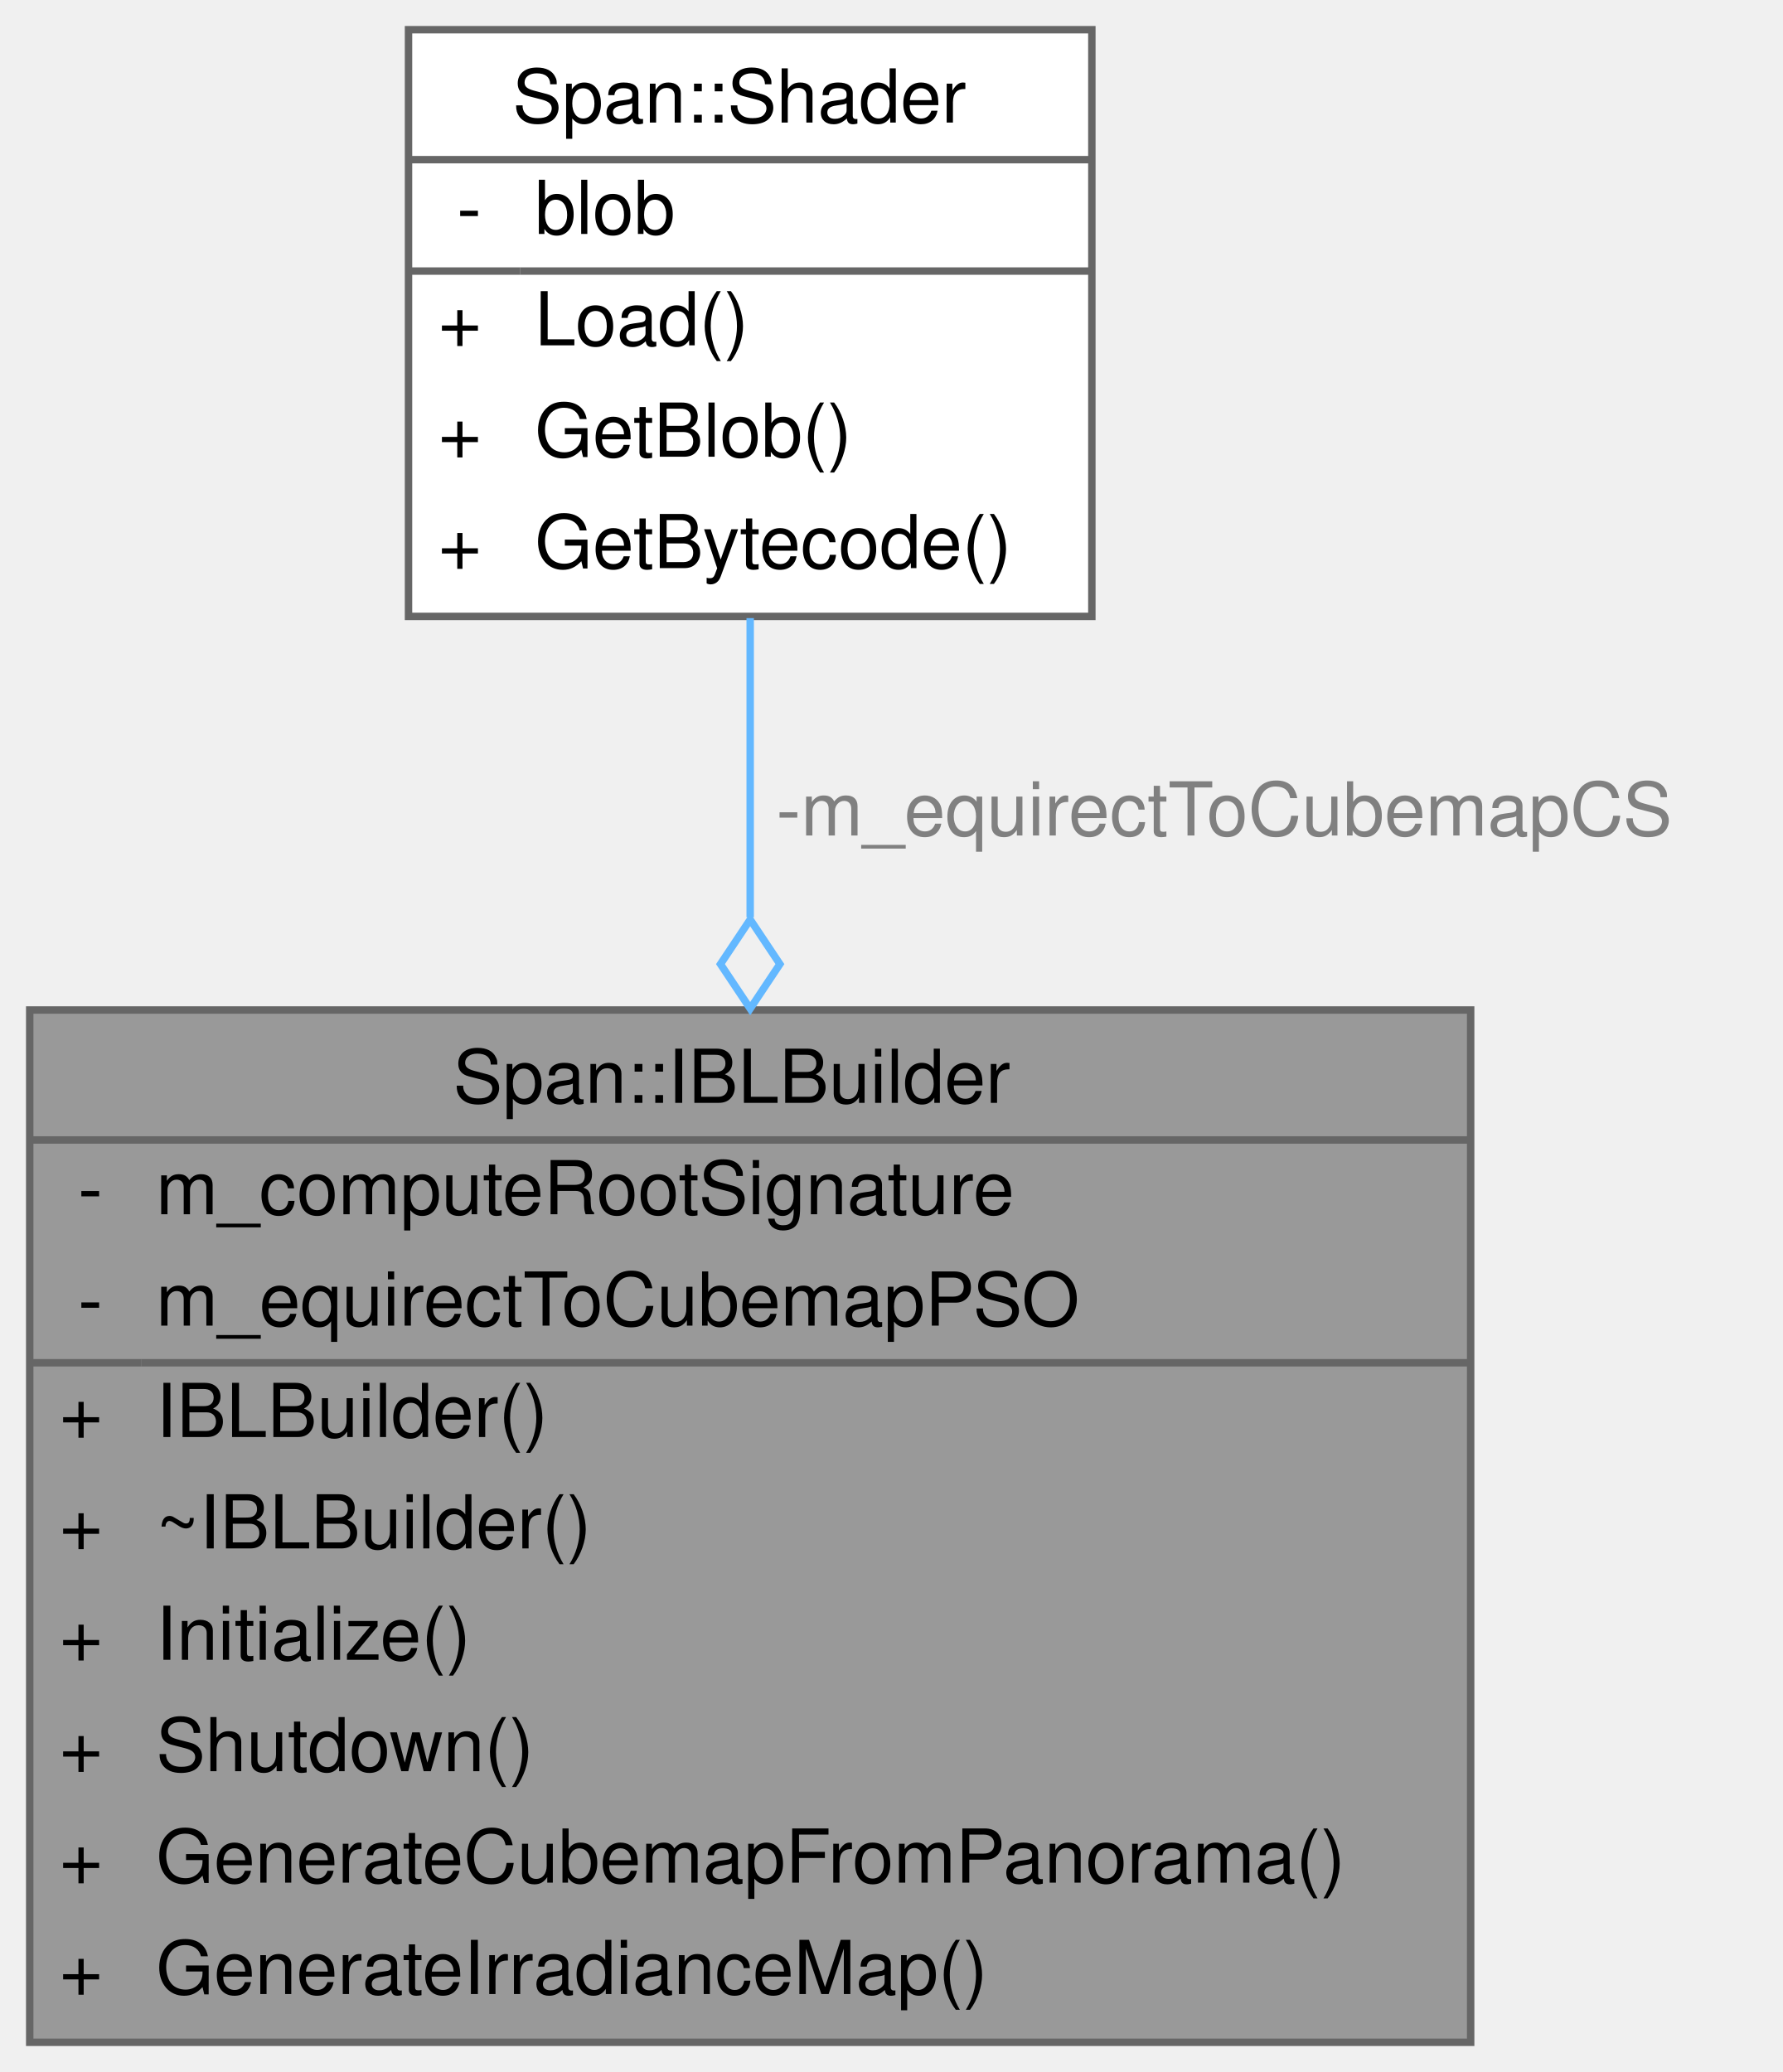
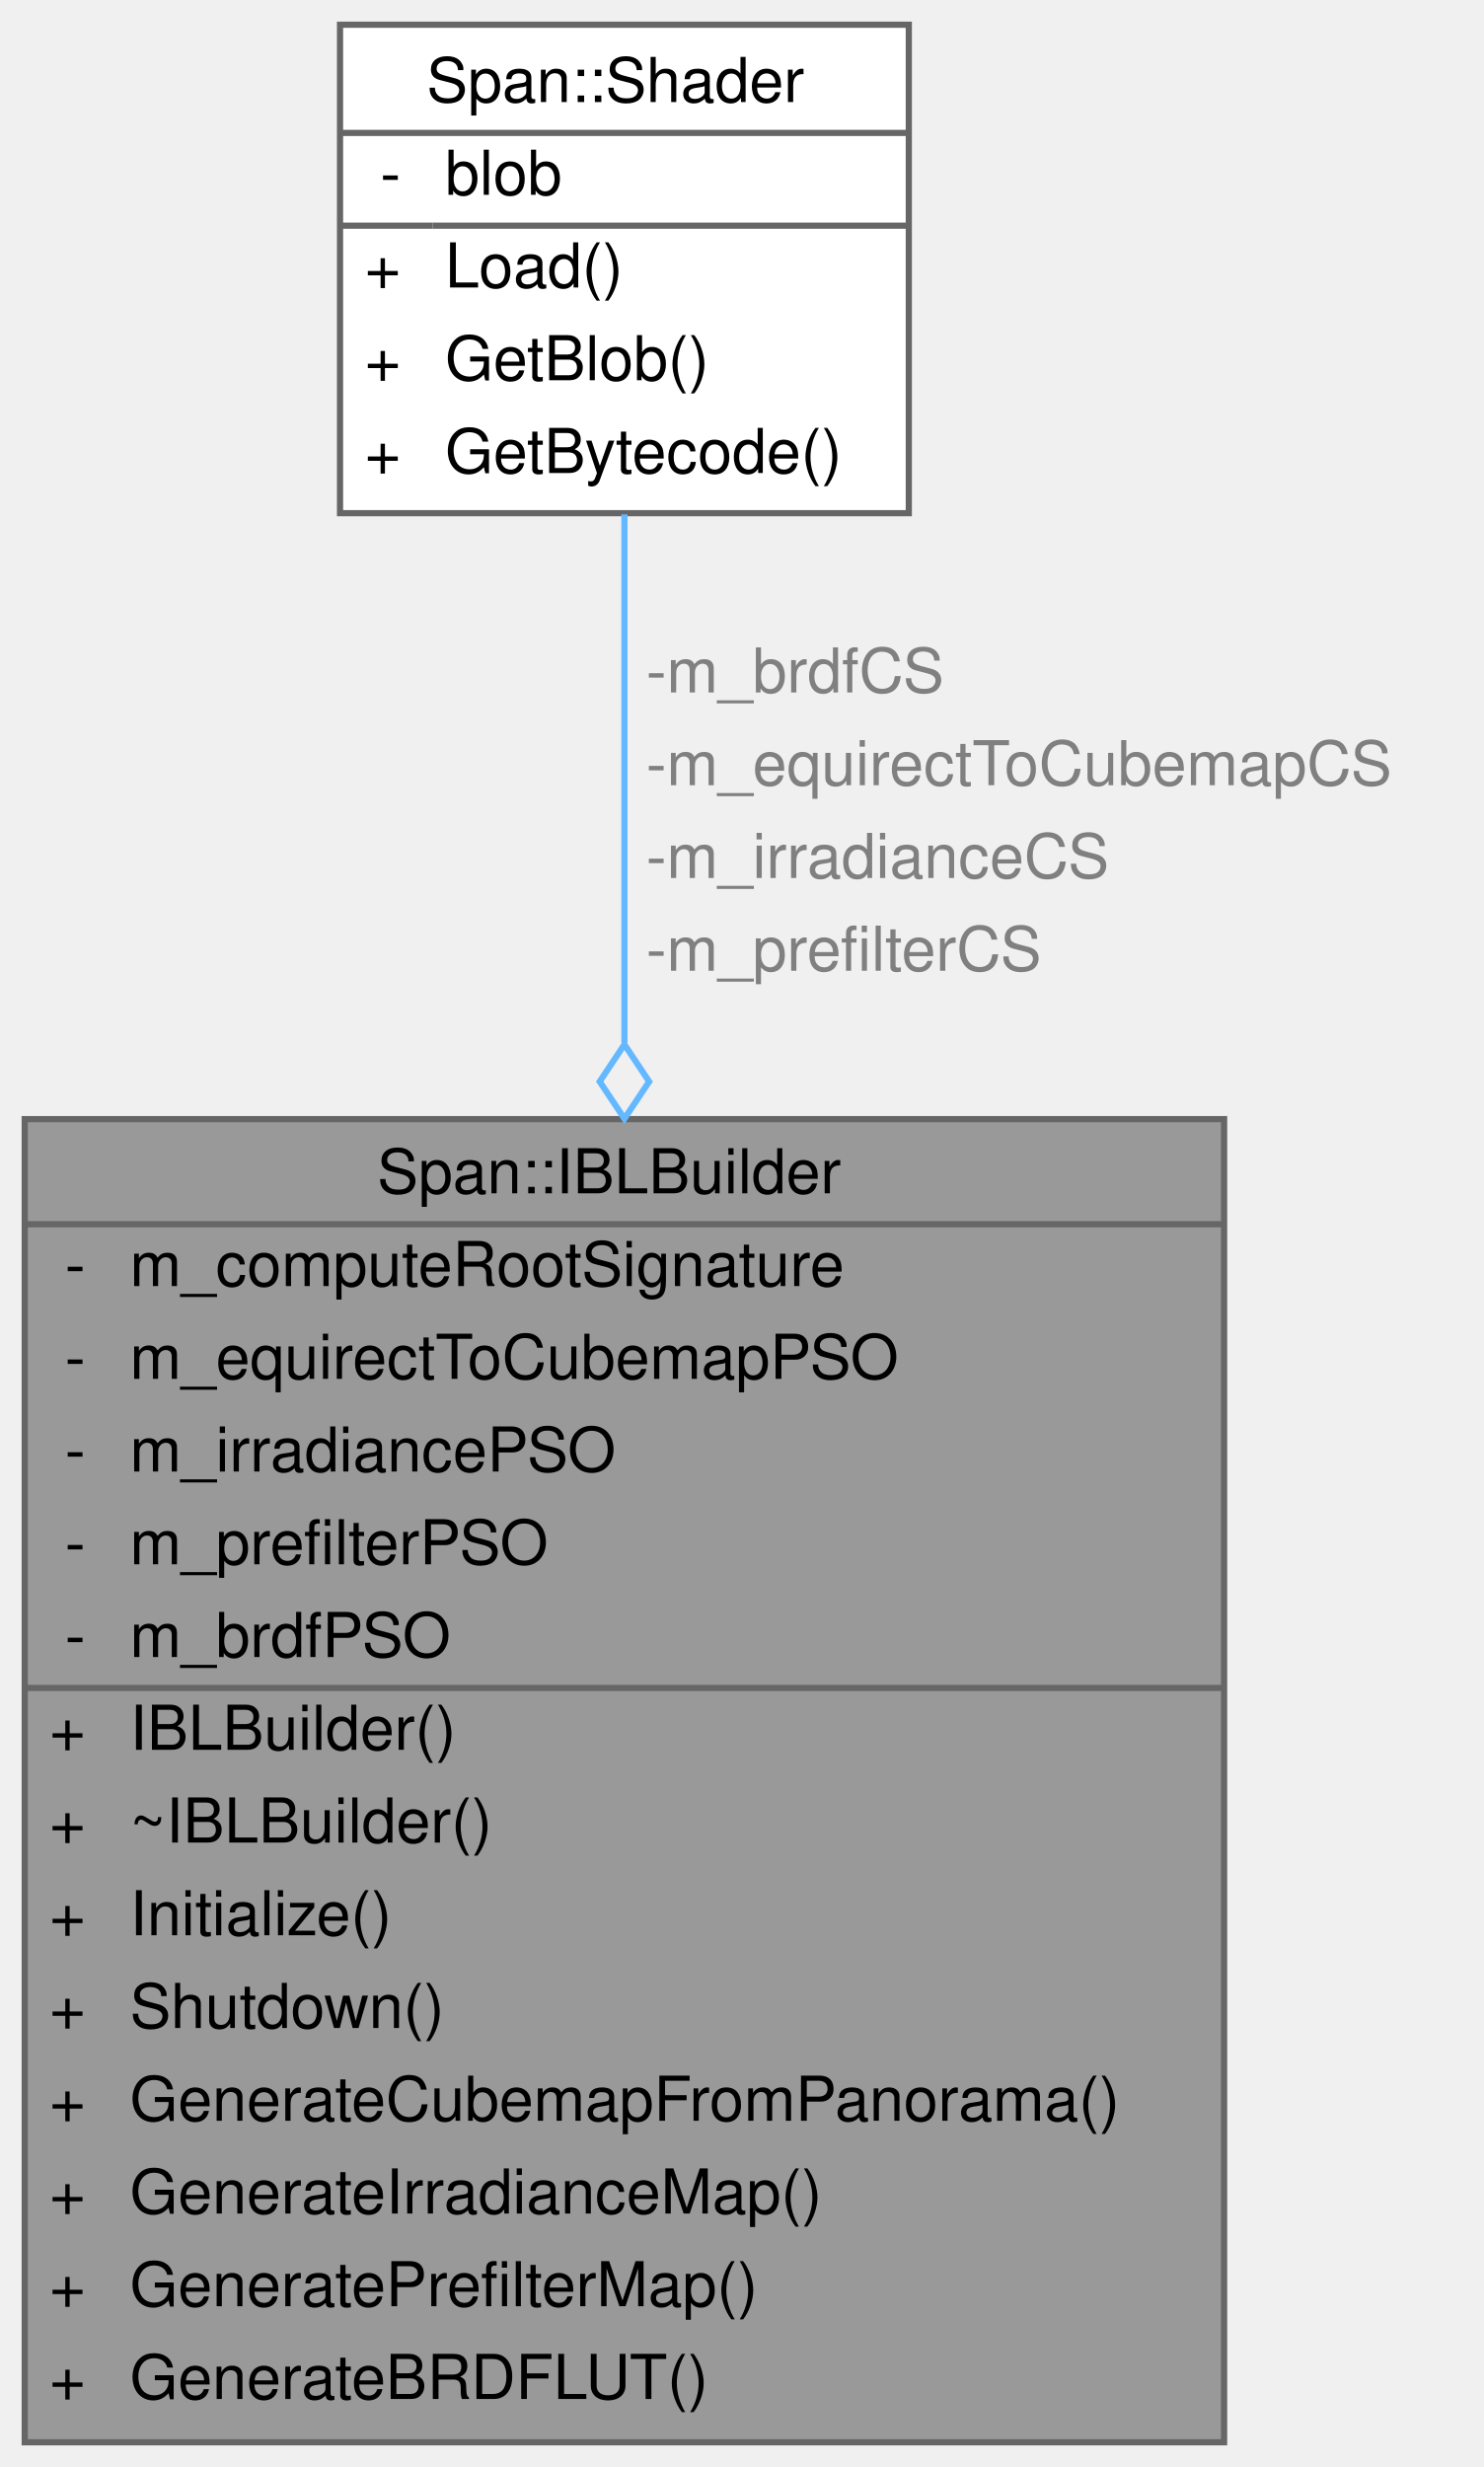
- <svg xmlns="http://www.w3.org/2000/svg" xmlns:xlink="http://www.w3.org/1999/xlink" width="240pt" height="279pt" viewBox="0.00 0.00 240.00 279.00">
-   <g id="graph0" class="graph" transform="scale(1 1) rotate(0) translate(4 275)">
+ <svg xmlns="http://www.w3.org/2000/svg" xmlns:xlink="http://www.w3.org/1999/xlink" width="240pt" height="399pt" viewBox="0.00 0.00 240.00 399.00">
+   <g id="graph0" class="graph" transform="scale(1 1) rotate(0) translate(4 395)">
    <g id="Node000001" class="node">
      <g id="a_Node000001">
        <a xlink:title="🌌 パノラマHDR画像からPBRに必要なIBLテクスチャ群を生成するユーティリティ。">
-           <polygon fill="#999999" stroke="transparent" points="194,-139 0,-139 0,0 194,0 194,-139" />
-           <text text-anchor="start" x="57" y="-126.5" font-family="Helvetica,sans-Serif" font-size="10.00">Span::IBLBuilder</text>
-           <text text-anchor="start" x="6.5" y="-111.5" font-family="Helvetica,sans-Serif" font-size="10.00">-</text>
-           <text text-anchor="start" x="17" y="-111.5" font-family="Helvetica,sans-Serif" font-size="10.00">m_computeRootSignature</text>
-           <text text-anchor="start" x="6.5" y="-96.5" font-family="Helvetica,sans-Serif" font-size="10.00">-</text>
-           <text text-anchor="start" x="17" y="-96.5" font-family="Helvetica,sans-Serif" font-size="10.00">m_equirectToCubemapPSO</text>
-           <text text-anchor="start" x="4" y="-81.5" font-family="Helvetica,sans-Serif" font-size="10.00">+</text>
-           <text text-anchor="start" x="17" y="-81.5" font-family="Helvetica,sans-Serif" font-size="10.00">IBLBuilder()</text>
-           <text text-anchor="start" x="4" y="-66.5" font-family="Helvetica,sans-Serif" font-size="10.00">+</text>
-           <text text-anchor="start" x="17" y="-66.5" font-family="Helvetica,sans-Serif" font-size="10.00">~IBLBuilder()</text>
-           <text text-anchor="start" x="4" y="-51.5" font-family="Helvetica,sans-Serif" font-size="10.00">+</text>
-           <text text-anchor="start" x="17" y="-51.5" font-family="Helvetica,sans-Serif" font-size="10.00">Initialize()</text>
-           <text text-anchor="start" x="4" y="-36.5" font-family="Helvetica,sans-Serif" font-size="10.00">+</text>
-           <text text-anchor="start" x="17" y="-36.5" font-family="Helvetica,sans-Serif" font-size="10.00">Shutdown()</text>
-           <text text-anchor="start" x="4" y="-21.5" font-family="Helvetica,sans-Serif" font-size="10.00">+</text>
-           <text text-anchor="start" x="17" y="-21.5" font-family="Helvetica,sans-Serif" font-size="10.00">GenerateCubemapFromPanorama()</text>
-           <text text-anchor="start" x="4" y="-6.5" font-family="Helvetica,sans-Serif" font-size="10.00">+</text>
-           <text text-anchor="start" x="17" y="-6.5" font-family="Helvetica,sans-Serif" font-size="10.00">GenerateIrradianceMap()</text>
-           <polygon fill="#666666" stroke="#666666" points="0,-121.5 0,-121.5 194,-121.5 194,-121.5 0,-121.5" />
-           <polygon fill="#666666" stroke="#666666" points="0,-91.5 0,-91.5 15,-91.5 15,-91.5 0,-91.5" />
-           <polygon fill="#666666" stroke="#666666" points="15,-91.5 15,-91.5 194,-91.5 194,-91.5 15,-91.5" />
-           <polygon fill="none" stroke="#666666" points="0,0 0,-139 194,-139 194,0 0,0" />
+           <polygon fill="#999999" stroke="transparent" points="194,-214 0,-214 0,0 194,0 194,-214" />
+           <text text-anchor="start" x="57" y="-202" font-family="Helvetica,sans-Serif" font-size="10.00">Span::IBLBuilder</text>
+           <text text-anchor="start" x="6.5" y="-187" font-family="Helvetica,sans-Serif" font-size="10.00">-</text>
+           <text text-anchor="start" x="17" y="-187" font-family="Helvetica,sans-Serif" font-size="10.00">m_computeRootSignature</text>
+           <text text-anchor="start" x="6.5" y="-172" font-family="Helvetica,sans-Serif" font-size="10.00">-</text>
+           <text text-anchor="start" x="17" y="-172" font-family="Helvetica,sans-Serif" font-size="10.00">m_equirectToCubemapPSO</text>
+           <text text-anchor="start" x="6.5" y="-157" font-family="Helvetica,sans-Serif" font-size="10.00">-</text>
+           <text text-anchor="start" x="17" y="-157" font-family="Helvetica,sans-Serif" font-size="10.00">m_irradiancePSO</text>
+           <text text-anchor="start" x="6.5" y="-142" font-family="Helvetica,sans-Serif" font-size="10.00">-</text>
+           <text text-anchor="start" x="17" y="-142" font-family="Helvetica,sans-Serif" font-size="10.00">m_prefilterPSO</text>
+           <text text-anchor="start" x="6.5" y="-127" font-family="Helvetica,sans-Serif" font-size="10.00">-</text>
+           <text text-anchor="start" x="17" y="-127" font-family="Helvetica,sans-Serif" font-size="10.00">m_brdfPSO</text>
+           <text text-anchor="start" x="4" y="-112" font-family="Helvetica,sans-Serif" font-size="10.00">+</text>
+           <text text-anchor="start" x="17" y="-112" font-family="Helvetica,sans-Serif" font-size="10.00">IBLBuilder()</text>
+           <text text-anchor="start" x="4" y="-97" font-family="Helvetica,sans-Serif" font-size="10.00">+</text>
+           <text text-anchor="start" x="17" y="-97" font-family="Helvetica,sans-Serif" font-size="10.00">~IBLBuilder()</text>
+           <text text-anchor="start" x="4" y="-82" font-family="Helvetica,sans-Serif" font-size="10.00">+</text>
+           <text text-anchor="start" x="17" y="-82" font-family="Helvetica,sans-Serif" font-size="10.00">Initialize()</text>
+           <text text-anchor="start" x="4" y="-67" font-family="Helvetica,sans-Serif" font-size="10.00">+</text>
+           <text text-anchor="start" x="17" y="-67" font-family="Helvetica,sans-Serif" font-size="10.00">Shutdown()</text>
+           <text text-anchor="start" x="4" y="-52" font-family="Helvetica,sans-Serif" font-size="10.00">+</text>
+           <text text-anchor="start" x="17" y="-52" font-family="Helvetica,sans-Serif" font-size="10.00">GenerateCubemapFromPanorama()</text>
+           <text text-anchor="start" x="4" y="-37" font-family="Helvetica,sans-Serif" font-size="10.00">+</text>
+           <text text-anchor="start" x="17" y="-37" font-family="Helvetica,sans-Serif" font-size="10.00">GenerateIrradianceMap()</text>
+           <text text-anchor="start" x="4" y="-22" font-family="Helvetica,sans-Serif" font-size="10.00">+</text>
+           <text text-anchor="start" x="17" y="-22" font-family="Helvetica,sans-Serif" font-size="10.00">GeneratePrefilterMap()</text>
+           <text text-anchor="start" x="4" y="-7" font-family="Helvetica,sans-Serif" font-size="10.00">+</text>
+           <text text-anchor="start" x="17" y="-7" font-family="Helvetica,sans-Serif" font-size="10.00">GenerateBRDFLUT()</text>
+           <polygon fill="#666666" stroke="#666666" points="0,-197 0,-197 194,-197 194,-197 0,-197" />
+           <polygon fill="#666666" stroke="#666666" points="0,-122 0,-122 15,-122 15,-122 0,-122" />
+           <polygon fill="#666666" stroke="#666666" points="15,-122 15,-122 194,-122 194,-122 15,-122" />
+           <polygon fill="none" stroke="#666666" points="0,0 0,-214 194,-214 194,0 0,0" />
        </a>
      </g>
    </g>
    <g id="Node000002" class="node">
      <g id="a_Node000002">
        <a xlink:href="classSpan_1_1Shader.html" target="_top" xlink:title="📜 HLSLシェーダーファイルのコンパイルとバイナリ保持。">
-           <polygon fill="white" stroke="transparent" points="143,-271 51,-271 51,-192 143,-192 143,-271" />
-           <text text-anchor="start" x="65" y="-258.5" font-family="Helvetica,sans-Serif" font-size="10.00">Span::Shader</text>
-           <text text-anchor="start" x="57.5" y="-243.5" font-family="Helvetica,sans-Serif" font-size="10.00">-</text>
-           <text text-anchor="start" x="68" y="-243.5" font-family="Helvetica,sans-Serif" font-size="10.00">blob</text>
-           <text text-anchor="start" x="55" y="-228.5" font-family="Helvetica,sans-Serif" font-size="10.00">+</text>
-           <text text-anchor="start" x="68" y="-228.5" font-family="Helvetica,sans-Serif" font-size="10.00">Load()</text>
-           <text text-anchor="start" x="55" y="-213.5" font-family="Helvetica,sans-Serif" font-size="10.00">+</text>
-           <text text-anchor="start" x="68" y="-213.5" font-family="Helvetica,sans-Serif" font-size="10.00">GetBlob()</text>
-           <text text-anchor="start" x="55" y="-198.5" font-family="Helvetica,sans-Serif" font-size="10.00">+</text>
-           <text text-anchor="start" x="68" y="-198.5" font-family="Helvetica,sans-Serif" font-size="10.00">GetBytecode()</text>
-           <polygon fill="#666666" stroke="#666666" points="51,-253.5 51,-253.5 143,-253.5 143,-253.5 51,-253.5" />
-           <polygon fill="#666666" stroke="#666666" points="51,-238.5 51,-238.5 66,-238.5 66,-238.5 51,-238.5" />
-           <polygon fill="#666666" stroke="#666666" points="66,-238.5 66,-238.5 143,-238.5 143,-238.5 66,-238.5" />
-           <polygon fill="none" stroke="#666666" points="51,-192 51,-271 143,-271 143,-192 51,-192" />
+           <polygon fill="white" stroke="transparent" points="143,-391 51,-391 51,-312 143,-312 143,-391" />
+           <text text-anchor="start" x="65" y="-378.5" font-family="Helvetica,sans-Serif" font-size="10.00">Span::Shader</text>
+           <text text-anchor="start" x="57.5" y="-363.5" font-family="Helvetica,sans-Serif" font-size="10.00">-</text>
+           <text text-anchor="start" x="68" y="-363.5" font-family="Helvetica,sans-Serif" font-size="10.00">blob</text>
+           <text text-anchor="start" x="55" y="-348.5" font-family="Helvetica,sans-Serif" font-size="10.00">+</text>
+           <text text-anchor="start" x="68" y="-348.5" font-family="Helvetica,sans-Serif" font-size="10.00">Load()</text>
+           <text text-anchor="start" x="55" y="-333.5" font-family="Helvetica,sans-Serif" font-size="10.00">+</text>
+           <text text-anchor="start" x="68" y="-333.5" font-family="Helvetica,sans-Serif" font-size="10.00">GetBlob()</text>
+           <text text-anchor="start" x="55" y="-318.5" font-family="Helvetica,sans-Serif" font-size="10.00">+</text>
+           <text text-anchor="start" x="68" y="-318.5" font-family="Helvetica,sans-Serif" font-size="10.00">GetBytecode()</text>
+           <polygon fill="#666666" stroke="#666666" points="51,-373.5 51,-373.5 143,-373.5 143,-373.5 51,-373.5" />
+           <polygon fill="#666666" stroke="#666666" points="51,-358.5 51,-358.5 66,-358.5 66,-358.5 51,-358.5" />
+           <polygon fill="#666666" stroke="#666666" points="66,-358.5 66,-358.5 143,-358.5 143,-358.5 66,-358.5" />
+           <polygon fill="none" stroke="#666666" points="51,-312 51,-391 143,-391 143,-312 51,-312" />
        </a>
      </g>
    </g>
    <g id="edge1_Node000001_Node000002" class="edge">
      <g id="a_edge1_Node000001_Node000002">
        <a xlink:title=" ">
-           <path fill="none" stroke="#63b8ff" d="M97,-191.77C97,-179.54 97,-165.53 97,-151.49" />
-           <polygon fill="none" stroke="#63b8ff" points="97,-151.18 93,-145.18 97,-139.18 101,-145.18 97,-151.18" />
+           <path fill="none" stroke="#63b8ff" d="M97,-311.81C97,-288.43 97,-257.26 97,-226.35" />
+           <polygon fill="none" stroke="#63b8ff" points="97,-226.07 93,-220.07 97,-214.07 101,-220.07 97,-226.07" />
        </a>
      </g>
-       <text text-anchor="start" x="100.5" y="-162.5" font-family="Helvetica,sans-Serif" font-size="10.00" fill="grey">-m_equirectToCubemapCS</text>
+       <text text-anchor="start" x="100.5" y="-283" font-family="Helvetica,sans-Serif" font-size="10.00" fill="grey">-m_brdfCS</text>
+       <text text-anchor="start" x="100.5" y="-268" font-family="Helvetica,sans-Serif" font-size="10.00" fill="grey">-m_equirectToCubemapCS</text>
+       <text text-anchor="start" x="100.5" y="-253" font-family="Helvetica,sans-Serif" font-size="10.00" fill="grey">-m_irradianceCS</text>
+       <text text-anchor="start" x="100.5" y="-238" font-family="Helvetica,sans-Serif" font-size="10.00" fill="grey">-m_prefilterCS</text>
    </g>
  </g>
</svg>
